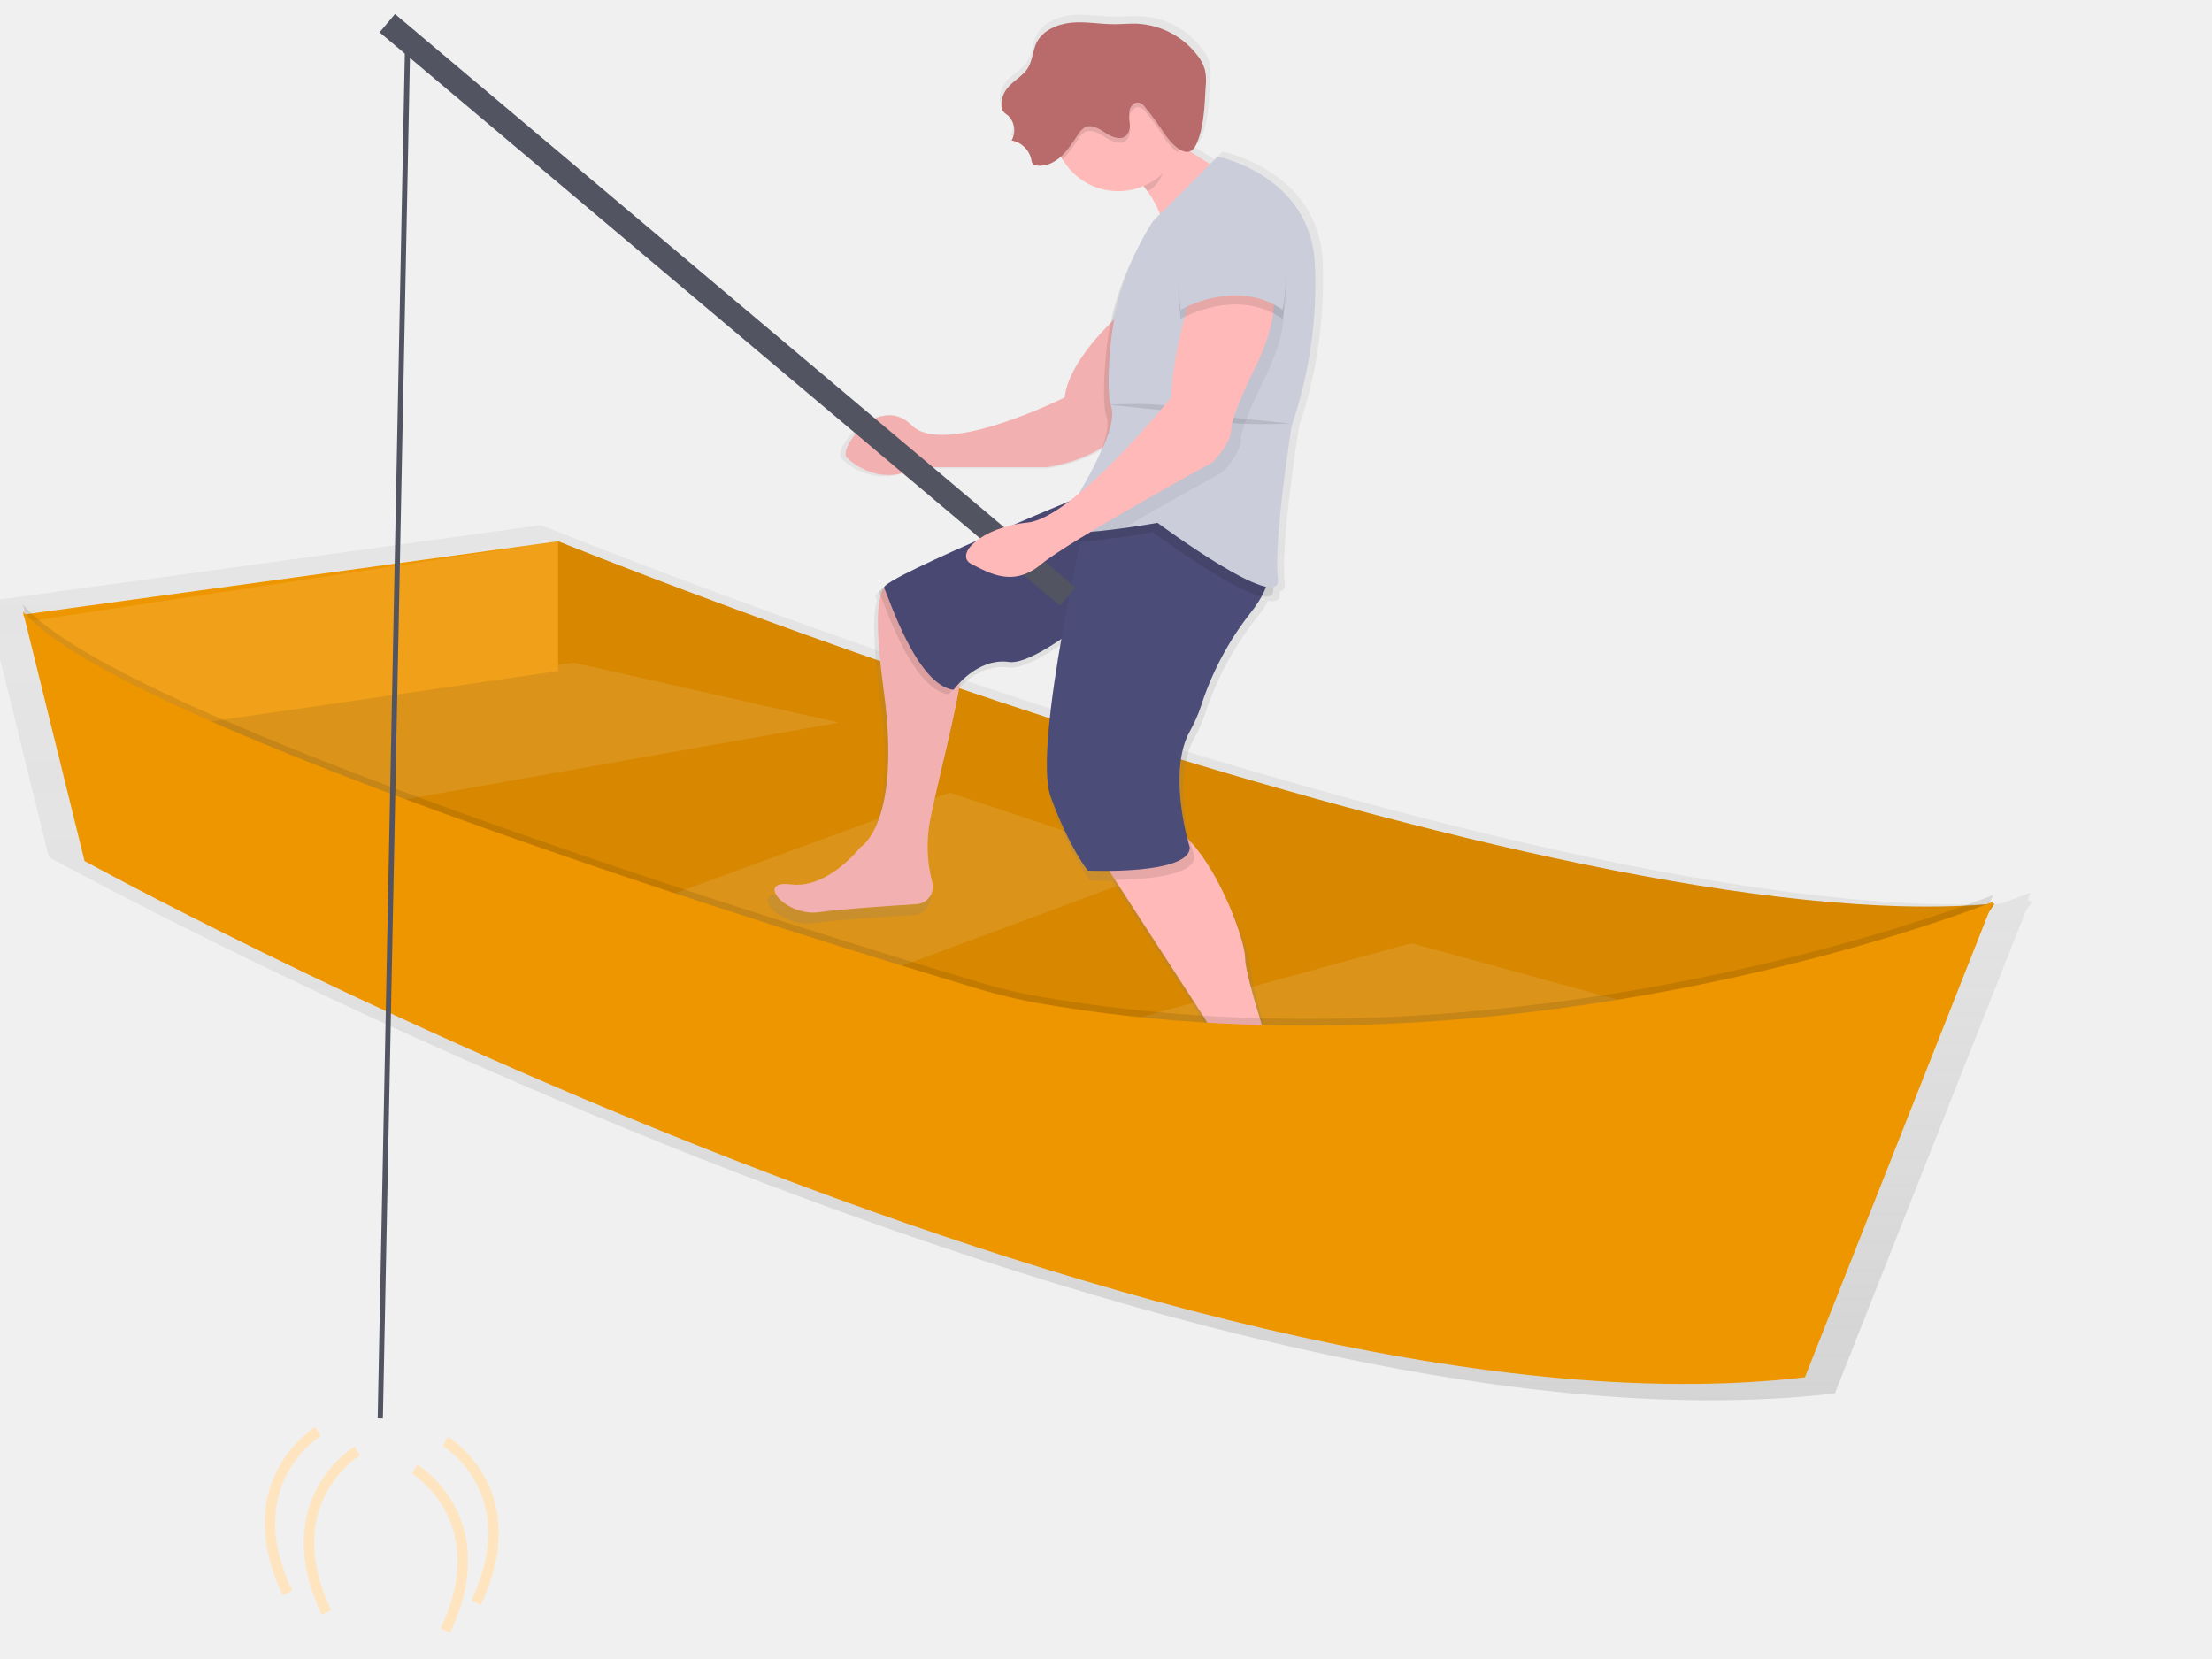
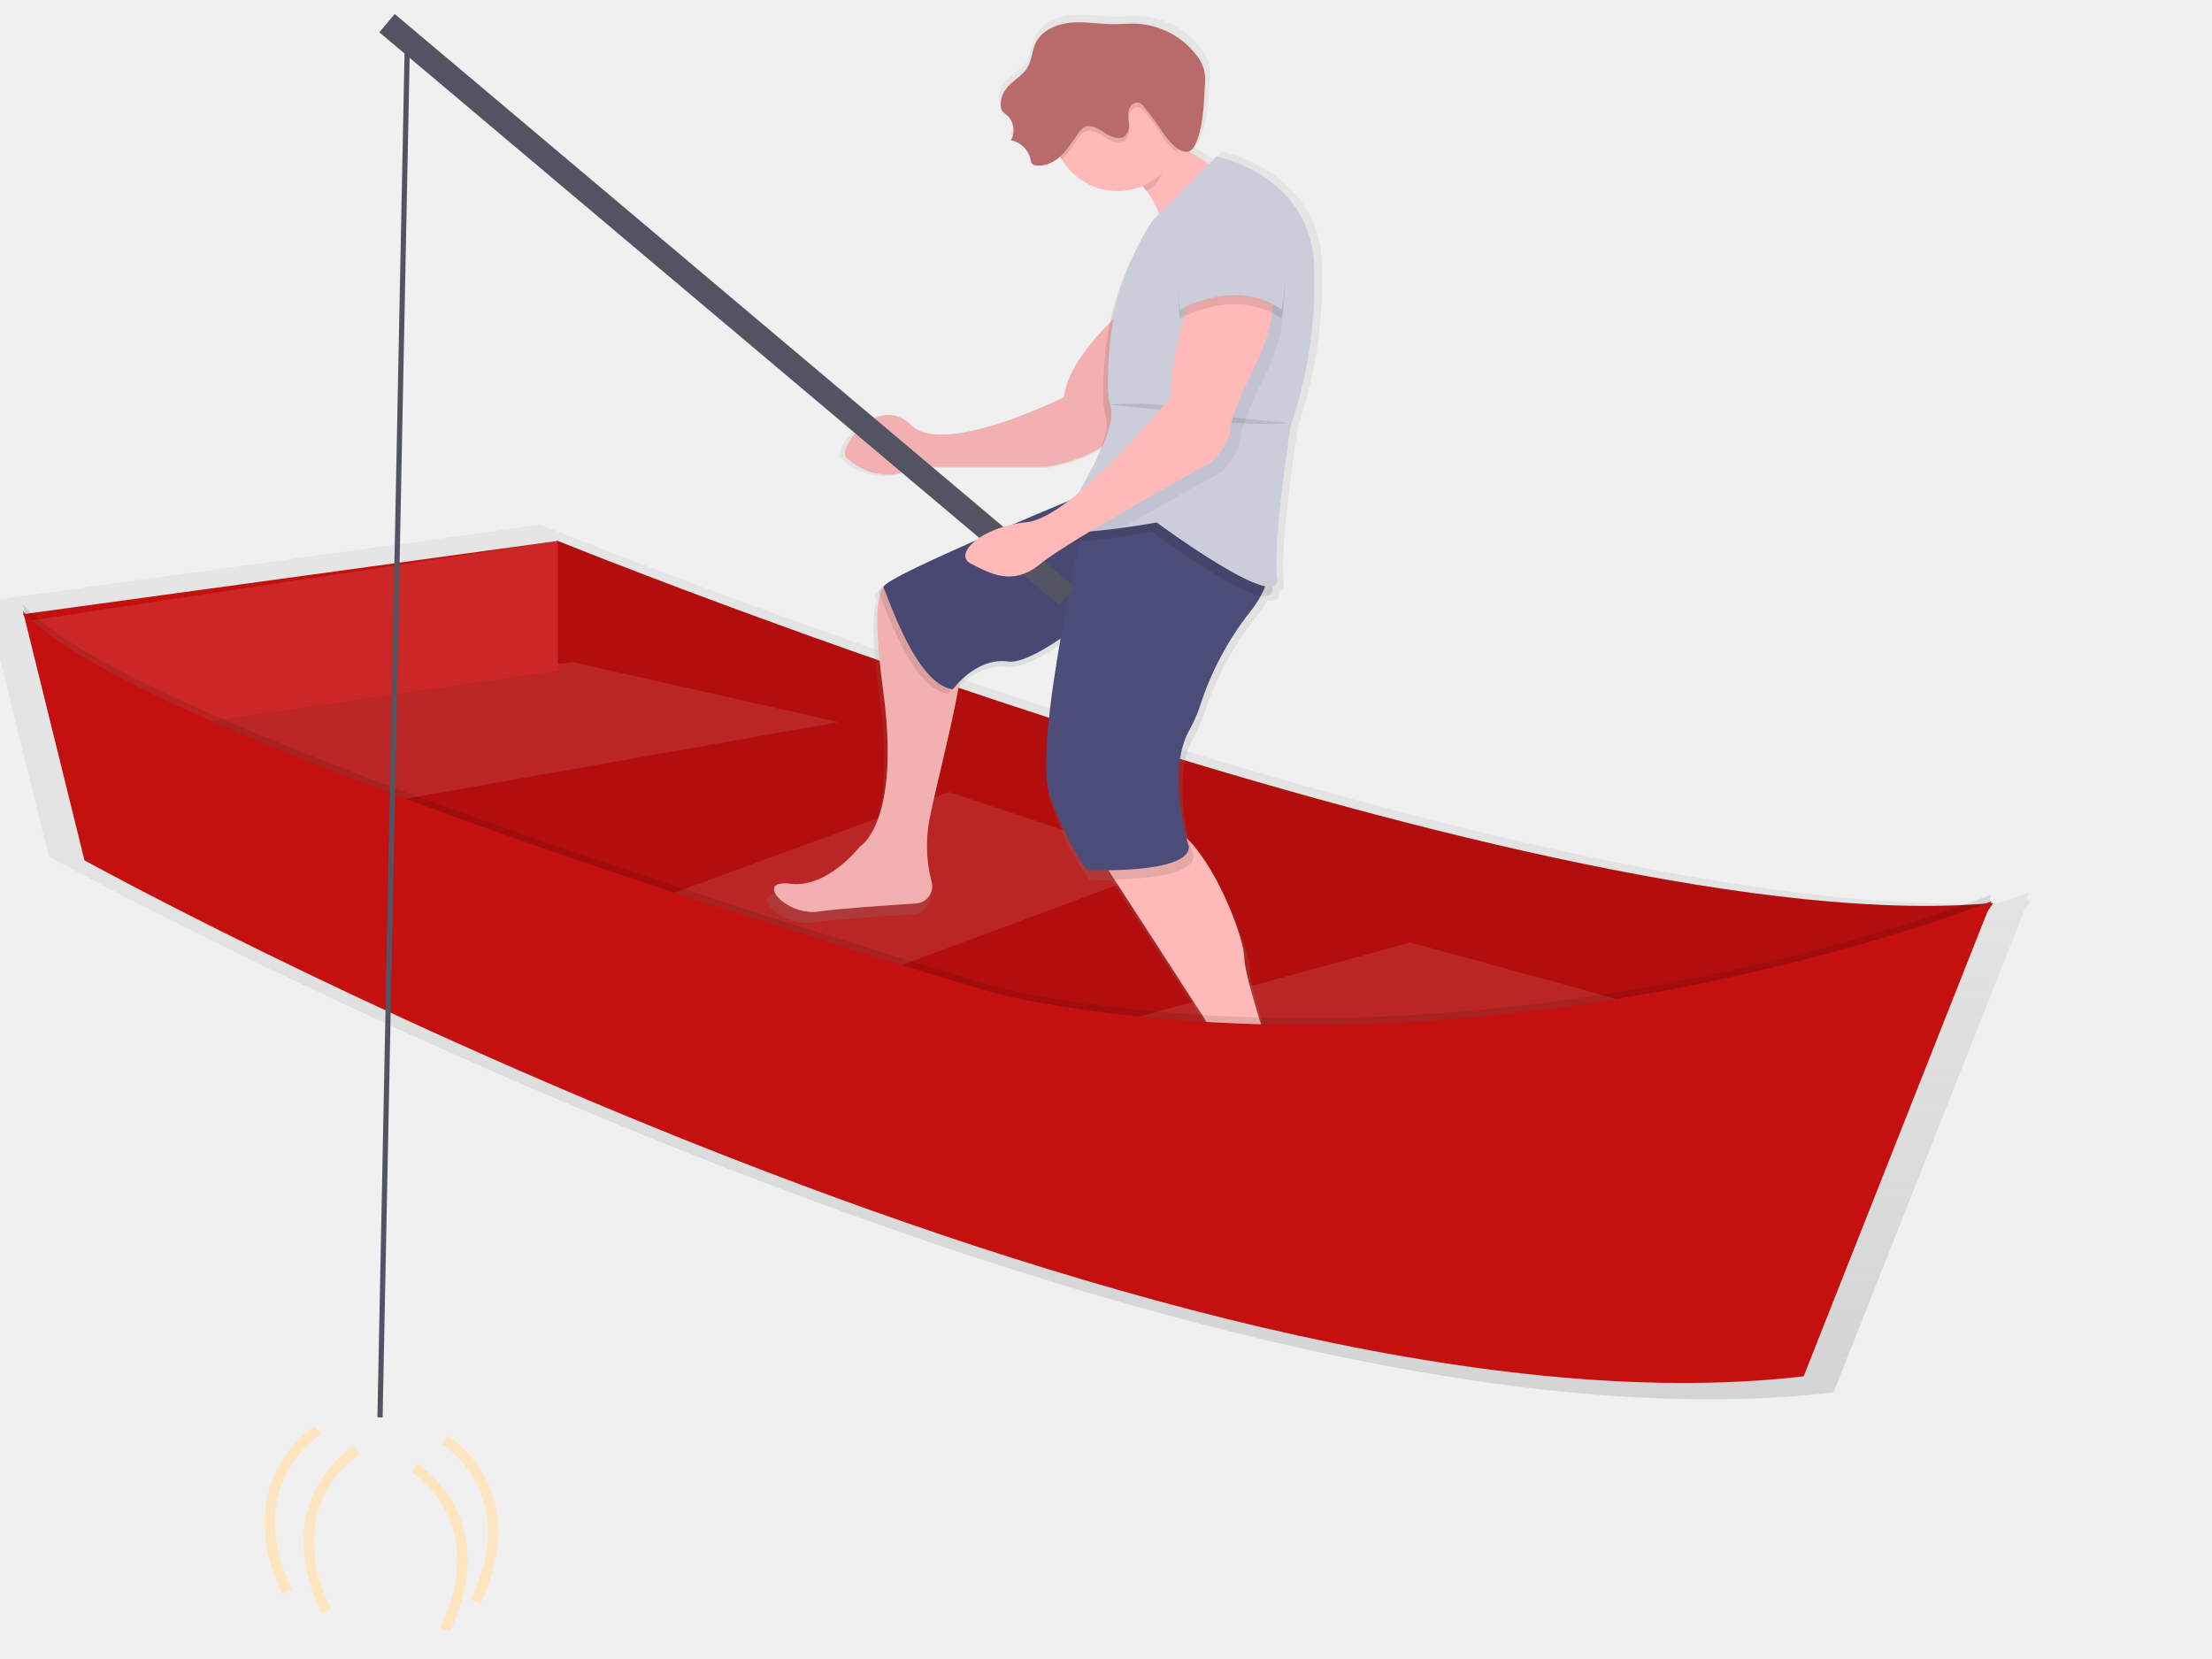
- <svg xmlns="http://www.w3.org/2000/svg" version="1.1" id="Layer_1" x="0px" y="0px" viewBox="0 0 850.4 637.8" style="enable-background:new 0 0 850.4 637.8;" xml:space="preserve">
-   <style type="text/css">
- 	.st0{fill:url(#SVGID_1_);}
- 	.st1{fill:#EE9600;}
- 	.st2{opacity:0.1;enable-background:new    ;}
- 	.st3{opacity:0.1;fill:#FFFFFF;enable-background:new    ;}
- 	.st4{fill:url(#SVGID_2_);}
- 	.st5{fill:#FFB9B9;}
- 	.st6{opacity:5.000000e-02;enable-background:new    ;}
- 	.st7{fill:#4C4C78;}
- 	.st8{fill:#CBCDDA;}
- 	.st9{fill:#B96B6B;}
- 	.st10{fill:#535461;}
- 	.st11{fill:none;stroke:#535461;stroke-width:2;stroke-miterlimit:10;}
- 	.st12{fill:none;stroke:#FFE4C0;stroke-width:4;stroke-miterlimit:10;}
- </style>
-   <linearGradient id="SVGID_1_" gradientUnits="userSpaceOnUse" x1="455.463" y1="215.992" x2="455.463" y2="552.37" gradientTransform="matrix(1 0 0 -1 -67.69 754.2653)">
-     <stop offset="0" style="stop-color:#808080;stop-opacity:0.25" />
-     <stop offset="0.54" style="stop-color:#808080;stop-opacity:0.12" />
-     <stop offset="1" style="stop-color:#808080;stop-opacity:0.1" />
-   </linearGradient>
-   <path class="st0" d="M781.3,346.6l-1,0.1l0.3-0.8l-1.2,0.5l1.2-3.2c0,0-4,1.6-11.4,4.2C587.7,355.9,208,201.9,208,201.9L-2.3,230.8  c-1.2-1.1-2.4-2.4-3.5-3.6l0.9,3.8c-0.3-0.4-0.6-0.7-0.9-1.1l0.3,1.3h-0.3l0.5,0.7l24.1,97.6c0,0,428.7,236.2,686.6,206.2L778.9,350  L781.3,346.6z" />
-   <path class="st1" d="M214.6,208.1c0,0,382.6,155.1,552.2,139.3L653.7,515.7L244.9,388.2L45,297.5l93.3-63.1L214.6,208.1z" />
-   <path class="st2" d="M214.6,208.1c0,0,382.6,155.1,552.2,139.3L653.7,515.7L244.9,388.2L45,297.5l93.3-63.1L214.6,208.1z" />
-   <polygon class="st3" points="220.7,254.8 322.6,277.8 114.8,314.6 66.2,271.2 " />
-   <polygon class="st3" points="244.8,348.8 365.1,304.7 449.9,333 301.3,388.2 " />
-   <polygon class="st3" points="410.5,398.7 542.6,362.6 660.3,394.8 535.4,436.9 " />
-   <polygon class="st1" points="8.8,236.3 214.6,208.1 214.6,258 42.3,283 " />
-   <polygon class="st3" points="10.1,239 214.6,208.1 214.6,258 42.3,283 " />
-   <linearGradient id="SVGID_2_" gradientUnits="userSpaceOnUse" x1="473.904" y1="300.608" x2="473.904" y2="748.77" gradientTransform="matrix(1 0 0 -1 -67.69 754.2653)">
-     <stop offset="0" style="stop-color:#808080;stop-opacity:0.25" />
-     <stop offset="0.54" style="stop-color:#808080;stop-opacity:0.12" />
-     <stop offset="1" style="stop-color:#808080;stop-opacity:0.1" />
-   </linearGradient>
-   <path class="st4" d="M515.5,445.1c-12.3-12.1-22-26.5-27.1-42.9c-3.9-12.6-7.5-25-7.5-29c0-7-9.7-33.3-21.7-45.9  c-0.4-0.4-0.8-0.9-1.2-1.2c-2.1-8.3-6.2-29.1,1-42c1.8-3.2,3.2-6.5,4.4-9.9c4.3-13.2,11-25.6,19.6-36.5c1.7-2.1,3.3-4.4,4.6-6.7  c3,0.5,4.8-0.3,4.4-3.3c0-0.1,0-0.2,0-0.3c1.4-0.3,2.1-1.3,1.9-3.3c-1.8-14.6,5.5-60.1,5.5-60.1c7-20.5,10-42.2,9.1-63.8  c-1.8-34.6-38.5-41.9-38.5-41.9l-3,3c-2.5-1.5-5.2-3.2-8-5c1.1-0.5,2-1.4,2.5-2.5c3.2-6.6,3.3-15.6,3.8-22.8  c0.3-2.3,0.2-4.6-0.3-6.9c-0.6-1.9-1.5-3.8-2.8-5.3c-5.7-7.6-14.5-12.2-24-12.6c-3-0.1-6.1,0.2-9.1,0.2c-5.6,0-11.2-1.1-16.8-0.6  c-5.6,0.5-11.5,2.9-13.9,7.9c-1.5,3.1-1.6,6.9-3.4,9.8c-2.1,3.4-6.2,5.2-8.6,8.4c-1.3,1.8-2,3.9-2,6.1c0,0.7,0.1,1.4,0.4,2.1  c0.6,0.8,1.3,1.5,2.1,2c2.8,2.5,3.4,6.7,1.6,9.9c3.9,0.7,6.9,3.7,7.8,7.5c0,0.6,0.3,1.2,0.7,1.7c0.4,0.3,0.8,0.5,1.2,0.5  c3.6,0.6,7.2-1.1,9.9-3.5c0.2,0.4,0.4,0.8,0.7,1.2c6.7,10.9,20.3,15.3,32.1,10.3c0.5,0.6,1,1.3,1.5,2c2,2.8,3.7,5.9,5,9.1l-2.8,2.8  c-2.5,3.9-4.7,7.9-6.7,12.1c-4.6,8.7-7.9,18.1-10,27.7c-6.7,6.6-16.9,18.4-18.2,29.4c0,0-47.7,23.7-60.5,10.9  c-12.8-12.7-29.3,9.1-25.7,12.7c3.7,3.6,14.7,10.9,27.5,3.7h51.4c7.8-1,15.3-3.7,22.1-7.7c-0.9,2.5-2,5-3.3,7.6  c-1.9,3.7-4,7.4-5.9,10.7c-1.1,0.9-2.1,1.7-3.2,2.5c-6.6,2.7-14.8,6.1-23.4,9.8c-4.7,1-9.2,2.9-13.2,5.7  c-19.8,8.6-37.8,17-37.2,18.7c-1.3,0.9-2,1.5-1.8,1.9s0.3,0.8,0.6,1.4c-1.4,5.2-1.7,15.8,1.2,36.8c7.4,52.8-9.2,61.9-9.2,61.9  s-12.8,16.4-27.5,14.6c-14.7-1.8-1.8,12.7,11.1,10.9c8.7-1.2,27.3-2.5,38.6-3.1c3.8-0.2,6.7-3.5,6.5-7.3c0-0.4-0.1-0.9-0.2-1.3  c-2.1-8-2.4-16.5-0.8-24.6c2.8-13.7,9.7-39.8,12.1-54.2v-0.2c3.7-3.7,10.5-8.8,19-7.6c4.4,0.6,12.3-3.5,20.7-9.1  c-4.4,25.2-7.8,52.2-4.2,61.9c7.4,20,14.7,29.1,14.7,29.1s3.5,0.2,8.5,0.1l2.4,3.7l33.2,50.9c0,0,29.3,41.9,1.8,47.3  c0,0-22,5.5-12.8,12.7c0,0,64.2,1.8,66-3.7C518.1,448.3,517.1,446.7,515.5,445.1z" />
-   <path class="st5" d="M475.3,69.1c0,0-24.9,49.9-26.7,24.9c-0.5-7.4-3.1-14.5-7.5-20.6c-4.6-6.3-10.6-11.5-17.5-15.1  c0,0,14.3-26.7,12.5-19.6c-0.9,3.7,9.3,11.5,19.6,18.3C465.5,63.6,475.3,69.1,475.3,69.1z" />
-   <path class="st5" d="M357.6,315.1c-1.5,8-1.3,16.2,0.8,24.1c1,3.6-1.2,7.3-4.8,8.2c-0.4,0.1-0.9,0.2-1.3,0.2  c-10.9,0.7-29.1,1.9-37.5,3.1c-12.5,1.8-24.9-12.5-10.7-10.7c14.3,1.8,26.7-14.3,26.7-14.3s16-8.9,8.9-60.6c-2.8-20.6-2.6-31-1.2-36  c0.3-1.3,0.8-2.5,1.7-3.5l0,0c0.4-0.4,0.9-0.7,1.4-0.9c1.3-0.1,2.5,0.3,3.4,1.2c0,0,23.2,21.4,24.9,26.7c0.4,1.3,0.1,4.7-0.7,9.3  C367,276.1,360.3,301.6,357.6,315.1z" />
-   <path class="st6" d="M357.6,315.1c-1.5,8-1.3,16.2,0.8,24.1c1,3.6-1.2,7.3-4.8,8.2c-0.4,0.1-0.9,0.2-1.3,0.2  c-10.9,0.7-29.1,1.9-37.5,3.1c-12.5,1.8-24.9-12.5-10.7-10.7c14.3,1.8,26.7-14.3,26.7-14.3s16-8.9,8.9-60.6c-2.8-20.6-2.6-31-1.2-36  c0.3-1.3,0.8-2.5,1.7-3.5l0,0c0.4-0.4,0.9-0.7,1.4-0.9c1.3-0.1,2.5,0.3,3.4,1.2c0,0,23.2,21.4,24.9,26.7c0.4,1.3,0.1,4.7-0.7,9.3  C367,276.1,360.3,301.6,357.6,315.1z" />
-   <path class="st5" d="M514.5,443.4c-1.8,5.3-64.2,3.6-64.2,3.6c-8.9-7.1,12.5-12.5,12.5-12.5c26.7-5.3-1.8-46.3-1.8-46.3l-32.3-49.9  l-7-10.8c0,0,8.9-12.5,24.9-10.7c3.7,0.4,7.5,2.9,11,6.7c11.7,12.4,21.1,38.1,21.1,45c0,3.9,3.4,16,7.3,28.4  c5,16.1,14.5,30.1,26.4,42C514,440.5,514.9,442,514.5,443.4z" />
-   <path class="st2" d="M369.4,262c-1.7,1.5-3.3,3.1-4.7,4.9c-13.1-1.6-23.2-30.5-26.1-37.8c-0.2-0.6-0.4-1.1-0.6-1.4  c-0.1-0.3,0.6-1.1,2.2-2.1l0,0l1.4-0.9c1.3-0.1,2.5,0.3,3.4,1.2c0,0,23.2,21.4,24.9,26.7C370.6,254,370.2,257.4,369.4,262z" />
-   <path class="st7" d="M425.4,186.8c0,0-87.3,35.6-85.5,39.2c1.8,3.6,12.5,37.4,26.7,39.2c0,0,8.9-12.5,21.4-10.7  c12.5,1.8,53.5-35.6,53.5-35.6l28.5-21.4L425.4,186.8z" />
-   <path class="st6" d="M425.4,186.8c0,0-87.3,35.6-85.5,39.2c1.8,3.6,12.5,37.4,26.7,39.2c0,0,8.9-12.5,21.4-10.7  c12.5,1.8,53.5-35.6,53.5-35.6l28.5-21.4L425.4,186.8z" />
-   <path class="st2" d="M459.2,329.3c0,7.4-18.9,8.8-30.5,9l-7-10.8c0,0,8.9-12.5,24.9-10.7c3.7,0.4,7.5,2.9,11,6.7  C458.5,327.1,459.2,329.3,459.2,329.3z" />
-   <path class="st7" d="M418.2,195.7c0,0-21.4,90.9-14.3,110.5c7.1,19.6,14.3,28.5,14.3,28.5s39.2,1.8,39.2-8.9c0,0-8.9-28.5,0-44.6  c1.7-3.1,3.2-6.3,4.3-9.7c4.2-13,10.6-25.1,19-35.8c4.3-5.4,7.6-11.4,7-16.9C486,204.6,418.2,195.7,418.2,195.7z" />
-   <path class="st5" d="M432.5,119c0,0-21.4,17.9-23.2,33.8c0,0-46.3,23.2-58.8,10.7c-12.5-12.5-28.5,9-24.9,12.5  c3.6,3.5,14.3,10.7,26.7,3.6h49.9c0,0,33.9-3.6,35.6-30.3S432.5,119,432.5,119z" />
-   <path class="st6" d="M432.5,119c0,0-21.4,17.9-23.2,33.8c0,0-46.3,23.2-58.8,10.7c-12.5-12.5-28.5,9-24.9,12.5  c3.6,3.5,14.3,10.7,26.7,3.6h49.9c0,0,33.9-3.6,35.6-30.3S432.5,119,432.5,119z" />
-   <path class="st2" d="M451.2,55.8C450.9,56.9,451.7,54.7,451.2,55.8c-2.6,5.9-4.2,15.3-10.1,17.7c-4.6-6.3-10.6-11.5-17.5-15.1  c0,0,14.3-26.7,12.5-19.6C435.1,42.5,441,49,451.2,55.8z" />
-   <path class="st5" d="M454.8,48.6c0,13.8-11.2,24.9-24.9,24.9s-24.9-11.2-24.9-24.9s11.2-24.9,24.9-24.9  c13.7-0.1,24.9,10.9,24.9,24.6C454.8,48.4,454.8,48.5,454.8,48.6z" />
-   <path class="st2" d="M441.4,88.7l24.9-24.9c0,0,35.6,7.1,37.4,41c0.9,21.2-2.1,42.3-8.9,62.4c0,0-7.1,44.6-5.3,58.8  c1.8,14.3-46.3-21.4-46.3-21.4s-39.2,7.1-37.4,1.8c1.8-5.4,23.2-35.6,19.6-46.3c-1.5-4.6-1.1-14.8-0.1-24.9  C427,118.6,432.5,102.7,441.4,88.7L441.4,88.7z" />
-   <path class="st8" d="M496.6,163.6c0,0-7.1,44.5-5.3,58.8C493.2,236.7,445,201,445,201s-6.1,1.1-13.5,2.1c-11.1,1.5-25,2.9-23.9-0.4  c0.3-0.8,0.6-1.5,1-2.2c4.7-8.8,21.8-34.5,18.6-44.2c-1.5-4.6-1.1-14.8-0.1-24.9c1.7-16.5,7.2-32.4,16.1-46.3l24.9-24.9  c0,0,35.6,7.1,37.4,41C506.5,122.3,503.5,143.5,496.6,163.6z" />
-   <path class="st2" d="M454.8,48.6c0,3.5-0.7,6.9-2.1,10c-2.1-1.7-4-3.8-5.4-6.1c-2.1-3.3-4.4-6.5-6.9-9.5c-0.5-0.8-1.3-1.4-2.2-1.7  c-1.6-0.5-3.3,1-3.8,2.7c-0.3,1.7-0.3,3.4,0,5.1c0.3,1.7-0.2,3.5-1.3,4.8c-2.1,2-5.6,0.6-8-1c-2.4-1.6-5.5-3.4-8-2.1  c-1,0.6-1.8,1.4-2.4,2.4c-1.8,2.9-3.9,5.6-6.2,8.2c-7.1-11.8-3.3-27.1,8.5-34.2c11.8-7.1,27.1-3.3,34.2,8.5  C453.5,39.7,454.8,44.1,454.8,48.6L454.8,48.6z" />
-   <path class="st9" d="M463.5,33.5c0.3-2.3,0.2-4.5-0.3-6.8c-0.6-1.9-1.5-3.7-2.7-5.2c-5.5-7.4-14.1-11.9-23.3-12.4  c-3-0.1-5.9,0.2-8.9,0.2c-5.4,0-10.9-1.1-16.3-0.6c-5.4,0.5-11.1,2.9-13.5,7.7c-1.5,3.1-1.5,6.8-3.3,9.7c-2.1,3.4-6.1,5.1-8.3,8.3  c-1.3,1.8-1.9,3.8-1.9,6c0,0.7,0.1,1.4,0.4,2c0.5,0.8,1.2,1.4,2,1.9c2.7,2.5,3.3,6.5,1.5,9.7c3.8,0.7,6.8,3.6,7.6,7.4  c0,0.6,0.3,1.2,0.6,1.7c0.4,0.3,0.8,0.5,1.2,0.5c3.6,0.6,7.2-1.1,9.8-3.6s4.5-5.6,6.6-8.6c0.6-1,1.4-1.8,2.3-2.4  c2.6-1.4,5.6,0.5,8,2.1c2.4,1.6,5.9,3,8,1c1.1-1.3,1.6-3.1,1.3-4.8c-0.3-1.7-0.3-3.4,0-5.1c0.5-1.7,2.1-3.2,3.8-2.7  c0.9,0.3,1.6,0.9,2.1,1.7c2.5,3,4.8,6.2,7,9.5c2.3,3.6,9.2,12,12.6,5C462.9,49.3,463.1,40.5,463.5,33.5z" />
-   <path class="st2" d="M426.3,155.6c0,0,26.7-1.8,33.9,3.6c7.1,5.3,35.6,3.6,35.6,3.6" />
-   <path class="st6" d="M486,145.8c0,0-8.9,17.8-8.9,23.2c0,5.4-7.1,12.5-7.1,12.5s-20.1,11.1-38.4,21.7c-11.1,1.5-25,2.9-23.9-0.4  c0.3-0.8,0.6-1.5,1-2.2c19-11.6,45.3-44.2,45.3-44.2c0-16,8.9-44.6,8.9-44.6s21.4-10.7,28.5,0S486,145.8,486,145.8z" />
-   <path class="st2" d="M8.8,232.4l23.7,96c0,0,412.9,227.5,661.4,198.5l72.3-182.8c0,0-178.2,72-367.4,38.9c-7.2-1.3-14.4-3-21.5-5.1  C320.8,361,46.5,277.2,8.8,232.4z" />
-   <path class="st1" d="M8.8,235l23.7,96c0,0,412.9,227.5,661.4,198.5l72.3-182.8c0,0-178.2,72-367.4,38.9c-7.2-1.3-14.4-3-21.5-5.1  C320.8,363.7,46.5,279.8,8.8,235z" />
-   <rect x="275.1" y="-51.9" transform="matrix(0.6444 -0.7647 0.7647 0.6444 8.3416 256.2376)" class="st10" width="9.2" height="342.1" />
-   <path class="st5" d="M459.2,108.3c0,0-8.9,28.6-8.9,44.5c0,0-37.4,46.3-55.3,48.1c-17.8,1.8-28.5,12.5-21.4,16  c7.1,3.6,16,8.9,26.7,0c10.7-8.9,65.9-39.2,65.9-39.2s7.1-7.1,7.1-12.5c0-5.3,8.9-23.2,8.9-23.2s12.5-23.2,5.3-33.9  C480.6,97.6,459.2,108.3,459.2,108.3z" />
-   <path class="st2" d="M480.6,79.8c0,0-32.1-3.6-26.7,42.8c0,0,21.4-12.5,39.2,0C493.1,122.6,500.2,88.7,480.6,79.8z" />
-   <path class="st8" d="M480.6,76.3c0,0-32.1-3.6-26.7,42.8c0,0,21.4-12.5,39.2,0C493.1,119,500.2,85.2,480.6,76.3z" />
-   <line class="st11" x1="156.7" y1="17.1" x2="146.2" y2="545.3" />
-   <path class="st12" d="M122.3,550.3c0,0-32.1,19.3-11.8,62.1" />
-   <path class="st12" d="M137.3,557.8c0,0-32.1,19.3-11.8,62.1" />
-   <path class="st12" d="M171.2,554.1c0,0,32.1,19.3,11.8,62.1" />
-   <path class="st12" d="M159.4,564.8c0,0,32.1,19.3,11.8,62.1" />
+ <svg xmlns="http://www.w3.org/2000/svg" width="851" height="638" viewBox="0 0 851 638" fill="none">
+   <g clip-path="url(#clip0_82_62)">
+     <path d="M781.3 346.6L780.3 346.7L780.6 345.9L779.4 346.4L780.6 343.2C780.6 343.2 776.6 344.8 769.2 347.4C587.7 355.9 208 201.9 208 201.9L-2.3 230.8C-3.5 229.7 -4.7 228.4 -5.8 227.2L-4.9 231C-5.2 230.6 -5.5 230.3 -5.8 229.9L-5.5 231.2H-5.8L-5.3 231.9L18.8 329.5C18.8 329.5 447.5 565.7 705.4 535.7L778.9 350L781.3 346.6Z" fill="url(#paint0_linear_82_62)" />
+     <path d="M214.6 208.1C214.6 208.1 597.2 363.2 766.8 347.4L653.7 515.7L244.9 388.2L45 297.5L138.3 234.4L214.6 208.1Z" fill="#C51010" />
+     <path opacity="0.1" d="M214.6 208.1C214.6 208.1 597.2 363.2 766.8 347.4L653.7 515.7L244.9 388.2L45 297.5L138.3 234.4L214.6 208.1Z" fill="black" />
+     <path opacity="0.1" d="M220.7 254.8L322.6 277.8L114.8 314.6L66.2 271.2L220.7 254.8Z" fill="white" />
+     <path opacity="0.1" d="M244.8 348.8L365.1 304.7L449.9 333L301.3 388.2L244.8 348.8Z" fill="white" />
+     <path opacity="0.1" d="M410.5 398.7L542.6 362.6L660.3 394.8L535.4 436.9L410.5 398.7Z" fill="white" />
+     <path d="M8.8 236.3L214.6 208.1V258L42.3 283L8.8 236.3Z" fill="#C51010" />
+     <path opacity="0.1" d="M10.1 239L214.6 208.1V258L42.3 283L10.1 239Z" fill="white" />
+     <path d="M515.5 445.1C503.2 433 493.5 418.6 488.4 402.2C484.5 389.6 480.9 377.2 480.9 373.2C480.9 366.2 471.2 339.9 459.2 327.3C458.8 326.9 458.4 326.4 458 326.1C455.9 317.8 451.8 297 459 284.1C460.8 280.9 462.2 277.6 463.4 274.2C467.7 261 474.4 248.6 483 237.7C484.7 235.6 486.3 233.3 487.6 231C490.6 231.5 492.4 230.7 492 227.7C492 227.6 492 227.5 492 227.4C493.4 227.1 494.1 226.1 493.9 224.1C492.1 209.5 499.4 164 499.4 164C506.4 143.5 509.4 121.8 508.5 100.2C506.7 65.6 470 58.3 470 58.3L467 61.3C464.5 59.8 461.8 58.1 459 56.3C460.1 55.8 461 54.9 461.5 53.8C464.7 47.2 464.8 38.2 465.3 31C465.6 28.7 465.5 26.4 465 24.1C464.4 22.2 463.5 20.3 462.2 18.8C456.5 11.2 447.7 6.6 438.2 6.2C435.2 6.1 432.1 6.4 429.1 6.4C423.5 6.4 417.9 5.3 412.3 5.8C406.7 6.3 400.8 8.7 398.4 13.7C396.9 16.8 396.8 20.6 395 23.5C392.9 26.9 388.8 28.7 386.4 31.9C385.1 33.7 384.4 35.8 384.4 38C384.4 38.7 384.5 39.4 384.8 40.1C385.4 40.9 386.1 41.6 386.9 42.1C389.7 44.6 390.3 48.8 388.5 52C392.4 52.7 395.4 55.7 396.3 59.5C396.3 60.1 396.6 60.7 397 61.2C397.4 61.5 397.8 61.7 398.2 61.7C401.8 62.3 405.4 60.6 408.1 58.2C408.3 58.6 408.5 59 408.8 59.4C415.5 70.3 429.1 74.7 440.9 69.7C441.4 70.3 441.9 71 442.4 71.7C444.4 74.5 446.1 77.6 447.4 80.8L444.6 83.6C442.1 87.5 439.9 91.5 437.9 95.7C433.3 104.4 430 113.8 427.9 123.4C421.2 130 411 141.8 409.7 152.8C409.7 152.8 362 176.5 349.2 163.7C336.4 151 319.9 172.8 323.5 176.4C327.2 180 338.2 187.3 351 180.1H402.4C410.2 179.1 417.7 176.4 424.5 172.4C423.6 174.9 422.5 177.4 421.2 180C419.3 183.7 417.2 187.4 415.3 190.7C414.2 191.6 413.2 192.4 412.1 193.2C405.5 195.9 397.3 199.3 388.7 203C384 204 379.5 205.9 375.5 208.7C355.7 217.3 337.7 225.7 338.3 227.4C337 228.3 336.3 228.9 336.5 229.3C336.7 229.7 336.8 230.1 337.1 230.7C335.7 235.9 335.4 246.5 338.3 267.5C345.7 320.3 329.1 329.4 329.1 329.4C329.1 329.4 316.3 345.8 301.6 344C286.9 342.2 299.8 356.7 312.7 354.9C321.4 353.7 340 352.4 351.3 351.8C355.1 351.6 358 348.3 357.8 344.5C357.8 344.1 357.7 343.6 357.6 343.2C355.5 335.2 355.2 326.7 356.8 318.6C359.6 304.9 366.5 278.8 368.9 264.4V264.2C372.6 260.5 379.4 255.4 387.9 256.6C392.3 257.2 400.2 253.1 408.6 247.5C404.2 272.7 400.8 299.7 404.4 309.4C411.8 329.4 419.1 338.5 419.1 338.5C419.1 338.5 422.6 338.7 427.6 338.6L430 342.3L463.2 393.2C463.2 393.2 492.5 435.1 465 440.5C465 440.5 443 446 452.2 453.2C452.2 453.2 516.4 455 518.2 449.5C518.1 448.3 517.1 446.7 515.5 445.1Z" fill="url(#paint1_linear_82_62)" />
+     <path d="M475.3 69.1C475.3 69.1 450.4 119 448.6 94C448.1 86.6 445.5 79.5 441.1 73.4C436.5 67.1 430.5 61.9 423.6 58.3C423.6 58.3 437.9 31.6 436.1 38.7C435.2 42.4 445.4 50.2 455.7 57C465.5 63.6 475.3 69.1 475.3 69.1Z" fill="#FFB9B9" />
+     <path d="M357.6 315.1C356.1 323.1 356.3 331.3 358.4 339.2C359.4 342.8 357.2 346.5 353.6 347.4C353.2 347.5 352.7 347.6 352.3 347.6C341.4 348.3 323.2 349.5 314.8 350.7C302.3 352.5 289.9 338.2 304.1 340C318.4 341.8 330.8 325.7 330.8 325.7C330.8 325.7 346.8 316.8 339.7 265.1C336.9 244.5 337.1 234.1 338.5 229.1C338.8 227.8 339.3 226.6 340.2 225.6C340.6 225.2 341.1 224.9 341.6 224.7C342.9 224.6 344.1 225 345 225.9C345 225.9 368.2 247.3 369.9 252.6C370.3 253.9 370 257.3 369.2 261.9C367 276.1 360.3 301.6 357.6 315.1Z" fill="#FFB9B9" />
+     <path opacity="0.05" d="M357.6 315.1C356.1 323.1 356.3 331.3 358.4 339.2C359.4 342.8 357.2 346.5 353.6 347.4C353.2 347.5 352.7 347.6 352.3 347.6C341.4 348.3 323.2 349.5 314.8 350.7C302.3 352.5 289.9 338.2 304.1 340C318.4 341.8 330.8 325.7 330.8 325.7C330.8 325.7 346.8 316.8 339.7 265.1C336.9 244.5 337.1 234.1 338.5 229.1C338.8 227.8 339.3 226.6 340.2 225.6C340.6 225.2 341.1 224.9 341.6 224.7C342.9 224.6 344.1 225 345 225.9C345 225.9 368.2 247.3 369.9 252.6C370.3 253.9 370 257.3 369.2 261.9C367 276.1 360.3 301.6 357.6 315.1Z" fill="black" />
+     <path d="M514.5 443.4C512.7 448.7 450.3 447 450.3 447C441.4 439.9 462.8 434.5 462.8 434.5C489.5 429.2 461 388.2 461 388.2L428.7 338.3L421.7 327.5C421.7 327.5 430.6 315 446.6 316.8C450.3 317.2 454.1 319.7 457.6 323.5C469.3 335.9 478.7 361.6 478.7 368.5C478.7 372.4 482.1 384.5 486 396.9C491 413 500.5 427 512.4 438.9C514 440.5 514.9 442 514.5 443.4Z" fill="#FFB9B9" />
+     <path opacity="0.1" d="M369.4 262C367.7 263.5 366.1 265.1 364.7 266.9C351.6 265.3 341.5 236.4 338.6 229.1C338.4 228.5 338.2 228 338 227.7C337.9 227.4 338.6 226.6 340.2 225.6L341.6 224.7C342.9 224.6 344.1 225 345 225.9C345 225.9 368.2 247.3 369.9 252.6C370.6 254 370.2 257.4 369.4 262Z" fill="black" />
+     <path d="M425.4 186.8C425.4 186.8 338.1 222.4 339.9 226C341.7 229.6 352.4 263.4 366.6 265.2C366.6 265.2 375.5 252.7 388 254.5C400.5 256.3 441.5 218.9 441.5 218.9L470 197.5L425.4 186.8Z" fill="#4C4C78" />
+     <path opacity="0.05" d="M425.4 186.8C425.4 186.8 338.1 222.4 339.9 226C341.7 229.6 352.4 263.4 366.6 265.2C366.6 265.2 375.5 252.7 388 254.5C400.5 256.3 441.5 218.9 441.5 218.9L470 197.5L425.4 186.8Z" fill="black" />
+     <path opacity="0.1" d="M459.2 329.3C459.2 336.7 440.3 338.1 428.7 338.3L421.7 327.5C421.7 327.5 430.6 315 446.6 316.8C450.3 317.2 454.1 319.7 457.6 323.5C458.5 327.1 459.2 329.3 459.2 329.3Z" fill="black" />
+     <path d="M418.2 195.7C418.2 195.7 396.8 286.6 403.9 306.2C411 325.8 418.2 334.7 418.2 334.7C418.2 334.7 457.4 336.5 457.4 325.8C457.4 325.8 448.5 297.3 457.4 281.2C459.1 278.1 460.6 274.9 461.7 271.5C465.9 258.5 472.3 246.4 480.7 235.7C485 230.3 488.3 224.3 487.7 218.8C486 204.6 418.2 195.7 418.2 195.7Z" fill="#4C4C78" />
+     <path d="M432.5 119C432.5 119 411.1 136.9 409.3 152.8C409.3 152.8 363 176 350.5 163.5C338 151 322 172.5 325.6 176C329.2 179.5 339.9 186.7 352.3 179.6H402.2C402.2 179.6 436.1 176 437.8 149.3C439.5 122.6 432.5 119 432.5 119Z" fill="#FFB9B9" />
+     <path opacity="0.05" d="M432.5 119C432.5 119 411.1 136.9 409.3 152.8C409.3 152.8 363 176 350.5 163.5C338 151 322 172.5 325.6 176C329.2 179.5 339.9 186.7 352.3 179.6H402.2C402.2 179.6 436.1 176 437.8 149.3C439.5 122.6 432.5 119 432.5 119Z" fill="black" />
+     <path opacity="0.1" d="M451.2 55.8C451.7 54.7 450.9 56.9 451.2 55.8C448.6 61.7 447 71.1 441.1 73.5C436.5 67.2 430.5 62 423.6 58.4C423.6 58.4 437.9 31.7 436.1 38.8C435.1 42.5 441 49 451.2 55.8Z" fill="black" />
+     <path d="M454.8 48.6C454.8 62.4 443.6 73.5 429.9 73.5C416.2 73.5 405 62.3 405 48.6C405 34.9 416.2 23.7 429.9 23.7C443.6 23.6 454.8 34.6 454.8 48.3C454.8 48.4 454.8 48.5 454.8 48.6Z" fill="#FFB9B9" />
+     <path opacity="0.1" d="M441.4 88.7L466.3 63.8C466.3 63.8 501.9 70.9 503.7 104.8C504.6 126 501.6 147.1 494.8 167.2C494.8 167.2 487.7 211.8 489.5 226C491.3 240.3 443.2 204.6 443.2 204.6C443.2 204.6 404 211.7 405.8 206.4C407.6 201 429 170.8 425.4 160.1C423.9 155.5 424.3 145.3 425.3 135.2C427 118.6 432.5 102.7 441.4 88.7Z" fill="black" />
+     <path d="M496.6 163.6C496.6 163.6 489.5 208.1 491.3 222.4C493.2 236.7 445 201 445 201C445 201 438.9 202.1 431.5 203.1C420.4 204.6 406.5 206 407.6 202.7C407.9 201.9 408.2 201.2 408.6 200.5C413.3 191.7 430.4 166 427.2 156.3C425.7 151.7 426.1 141.5 427.1 131.4C428.8 114.9 434.3 99 443.2 85.1L468.1 60.2C468.1 60.2 503.7 67.3 505.5 101.2C506.5 122.3 503.5 143.5 496.6 163.6Z" fill="#CBCDDA" />
+     <path opacity="0.1" d="M454.8 48.6C454.8 52.1 454.1 55.5 452.7 58.6C450.6 56.9 448.7 54.8 447.3 52.5C445.2 49.2 442.9 46 440.4 43C439.9 42.2 439.1 41.6 438.2 41.3C436.6 40.8 434.9 42.3 434.4 44C434.1 45.7 434.1 47.4 434.4 49.1C434.7 50.8 434.2 52.6 433.1 53.9C431 55.9 427.5 54.5 425.1 52.9C422.7 51.3 419.6 49.5 417.1 50.8C416.1 51.4 415.3 52.2 414.7 53.2C412.9 56.1 410.8 58.8 408.5 61.4C401.4 49.6 405.2 34.3 417 27.2C428.8 20.1 444.1 23.9 451.2 35.7C453.5 39.7 454.8 44.1 454.8 48.6Z" fill="black" />
+     <path d="M463.5 33.5C463.8 31.2 463.7 29 463.2 26.7C462.6 24.8 461.7 23 460.5 21.5C455 14.1 446.4 9.6 437.2 9.1C434.2 9 431.3 9.3 428.3 9.3C422.9 9.3 417.4 8.2 412 8.7C406.6 9.2 400.9 11.6 398.5 16.4C397 19.5 397 23.2 395.2 26.1C393.1 29.5 389.1 31.2 386.9 34.4C385.6 36.2 385 38.2 385 40.4C385 41.1 385.1 41.8 385.4 42.4C385.9 43.2 386.6 43.8 387.4 44.3C390.1 46.8 390.7 50.8 388.9 54C392.7 54.7 395.7 57.6 396.5 61.4C396.5 62 396.8 62.6 397.1 63.1C397.5 63.4 397.9 63.6 398.3 63.6C401.9 64.2 405.5 62.5 408.1 60C410.7 57.5 412.6 54.4 414.7 51.4C415.3 50.4 416.1 49.6 417 49C419.6 47.6 422.6 49.5 425 51.1C427.4 52.7 430.9 54.1 433 52.1C434.1 50.8 434.6 49 434.3 47.3C434 45.6 434 43.9 434.3 42.2C434.8 40.5 436.4 39 438.1 39.5C439 39.8 439.7 40.4 440.2 41.2C442.7 44.2 445 47.4 447.2 50.7C449.5 54.3 456.4 62.7 459.8 55.7C462.9 49.3 463.1 40.5 463.5 33.5Z" fill="#B96B6B" />
+     <path opacity="0.1" d="M426.3 155.6C426.3 155.6 453 153.8 460.2 159.2C467.3 164.5 495.8 162.8 495.8 162.8" fill="black" />
+     <path opacity="0.05" d="M486 145.8C486 145.8 477.1 163.6 477.1 169C477.1 174.4 470 181.5 470 181.5C470 181.5 449.9 192.6 431.6 203.2C420.5 204.7 406.6 206.1 407.7 202.8C408 202 408.3 201.3 408.7 200.6C427.7 189 454 156.4 454 156.4C454 140.4 462.9 111.8 462.9 111.8C462.9 111.8 484.3 101.1 491.4 111.8C498.5 122.5 486 145.8 486 145.8Z" fill="black" />
+     <path opacity="0.1" d="M8.8 232.4L32.5 328.4C32.5 328.4 445.4 555.9 693.9 526.9L766.2 344.1C766.2 344.1 588 416.1 398.8 383C391.6 381.7 384.4 380 377.3 377.9C320.8 361 46.5 277.2 8.8 232.4Z" fill="black" />
+     <path d="M8.8 235L32.5 331C32.5 331 445.4 558.5 693.9 529.5L766.2 346.7C766.2 346.7 588 418.7 398.8 385.6C391.6 384.3 384.4 382.6 377.3 380.5C320.8 363.7 46.5 279.8 8.8 235Z" fill="#C51010" />
+     <path d="M151.857 5.389L145.928 12.424L407.532 232.874L413.461 225.838L151.857 5.389Z" fill="#535461" />
+     <path d="M459.2 108.3C459.2 108.3 450.3 136.9 450.3 152.8C450.3 152.8 412.9 199.1 395 200.9C377.2 202.7 366.5 213.4 373.6 216.9C380.7 220.5 389.6 225.8 400.3 216.9C411 208 466.2 177.7 466.2 177.7C466.2 177.7 473.3 170.6 473.3 165.2C473.3 159.9 482.2 142 482.2 142C482.2 142 494.7 118.8 487.5 108.1C480.6 97.6 459.2 108.3 459.2 108.3Z" fill="#FFB9B9" />
+     <path opacity="0.1" d="M480.6 79.8C480.6 79.8 448.5 76.2 453.9 122.6C453.9 122.6 475.3 110.1 493.1 122.6C493.1 122.6 500.2 88.7 480.6 79.8Z" fill="black" />
+     <path d="M480.6 76.3C480.6 76.3 448.5 72.7 453.9 119.1C453.9 119.1 475.3 106.6 493.1 119.1C493.1 119 500.2 85.2 480.6 76.3Z" fill="#CBCDDA" />
+     <path d="M156.7 17.1L146.2 545.3" stroke="#535461" stroke-width="2" stroke-miterlimit="10" />
+     <path d="M122.3 550.3C122.3 550.3 90.2 569.6 110.5 612.4" stroke="#FFE4C0" stroke-width="4" stroke-miterlimit="10" />
+     <path d="M137.3 557.8C137.3 557.8 105.2 577.1 125.5 619.9" stroke="#FFE4C0" stroke-width="4" stroke-miterlimit="10" />
+     <path d="M171.2 554.1C171.2 554.1 203.3 573.4 183 616.2" stroke="#FFE4C0" stroke-width="4" stroke-miterlimit="10" />
+     <path d="M159.4 564.8C159.4 564.8 191.5 584.1 171.2 626.9" stroke="#FFE4C0" stroke-width="4" stroke-miterlimit="10" />
+   </g>
+   <defs>
+     <linearGradient id="paint0_linear_82_62" x1="387.773" y1="538.273" x2="387.773" y2="201.895" gradientUnits="userSpaceOnUse">
+       <stop stop-color="#808080" stop-opacity="0.25" />
+       <stop offset="0.54" stop-color="#808080" stop-opacity="0.12" />
+       <stop offset="1" stop-color="#808080" stop-opacity="0.1" />
+     </linearGradient>
+     <linearGradient id="paint1_linear_82_62" x1="406.214" y1="453.658" x2="406.214" y2="5.495" gradientUnits="userSpaceOnUse">
+       <stop stop-color="#808080" stop-opacity="0.25" />
+       <stop offset="0.54" stop-color="#808080" stop-opacity="0.12" />
+       <stop offset="1" stop-color="#808080" stop-opacity="0.1" />
+     </linearGradient>
+     <clipPath id="clip0_82_62">
+       <rect width="850.4" height="637.8" fill="white" />
+     </clipPath>
+   </defs>
</svg>
